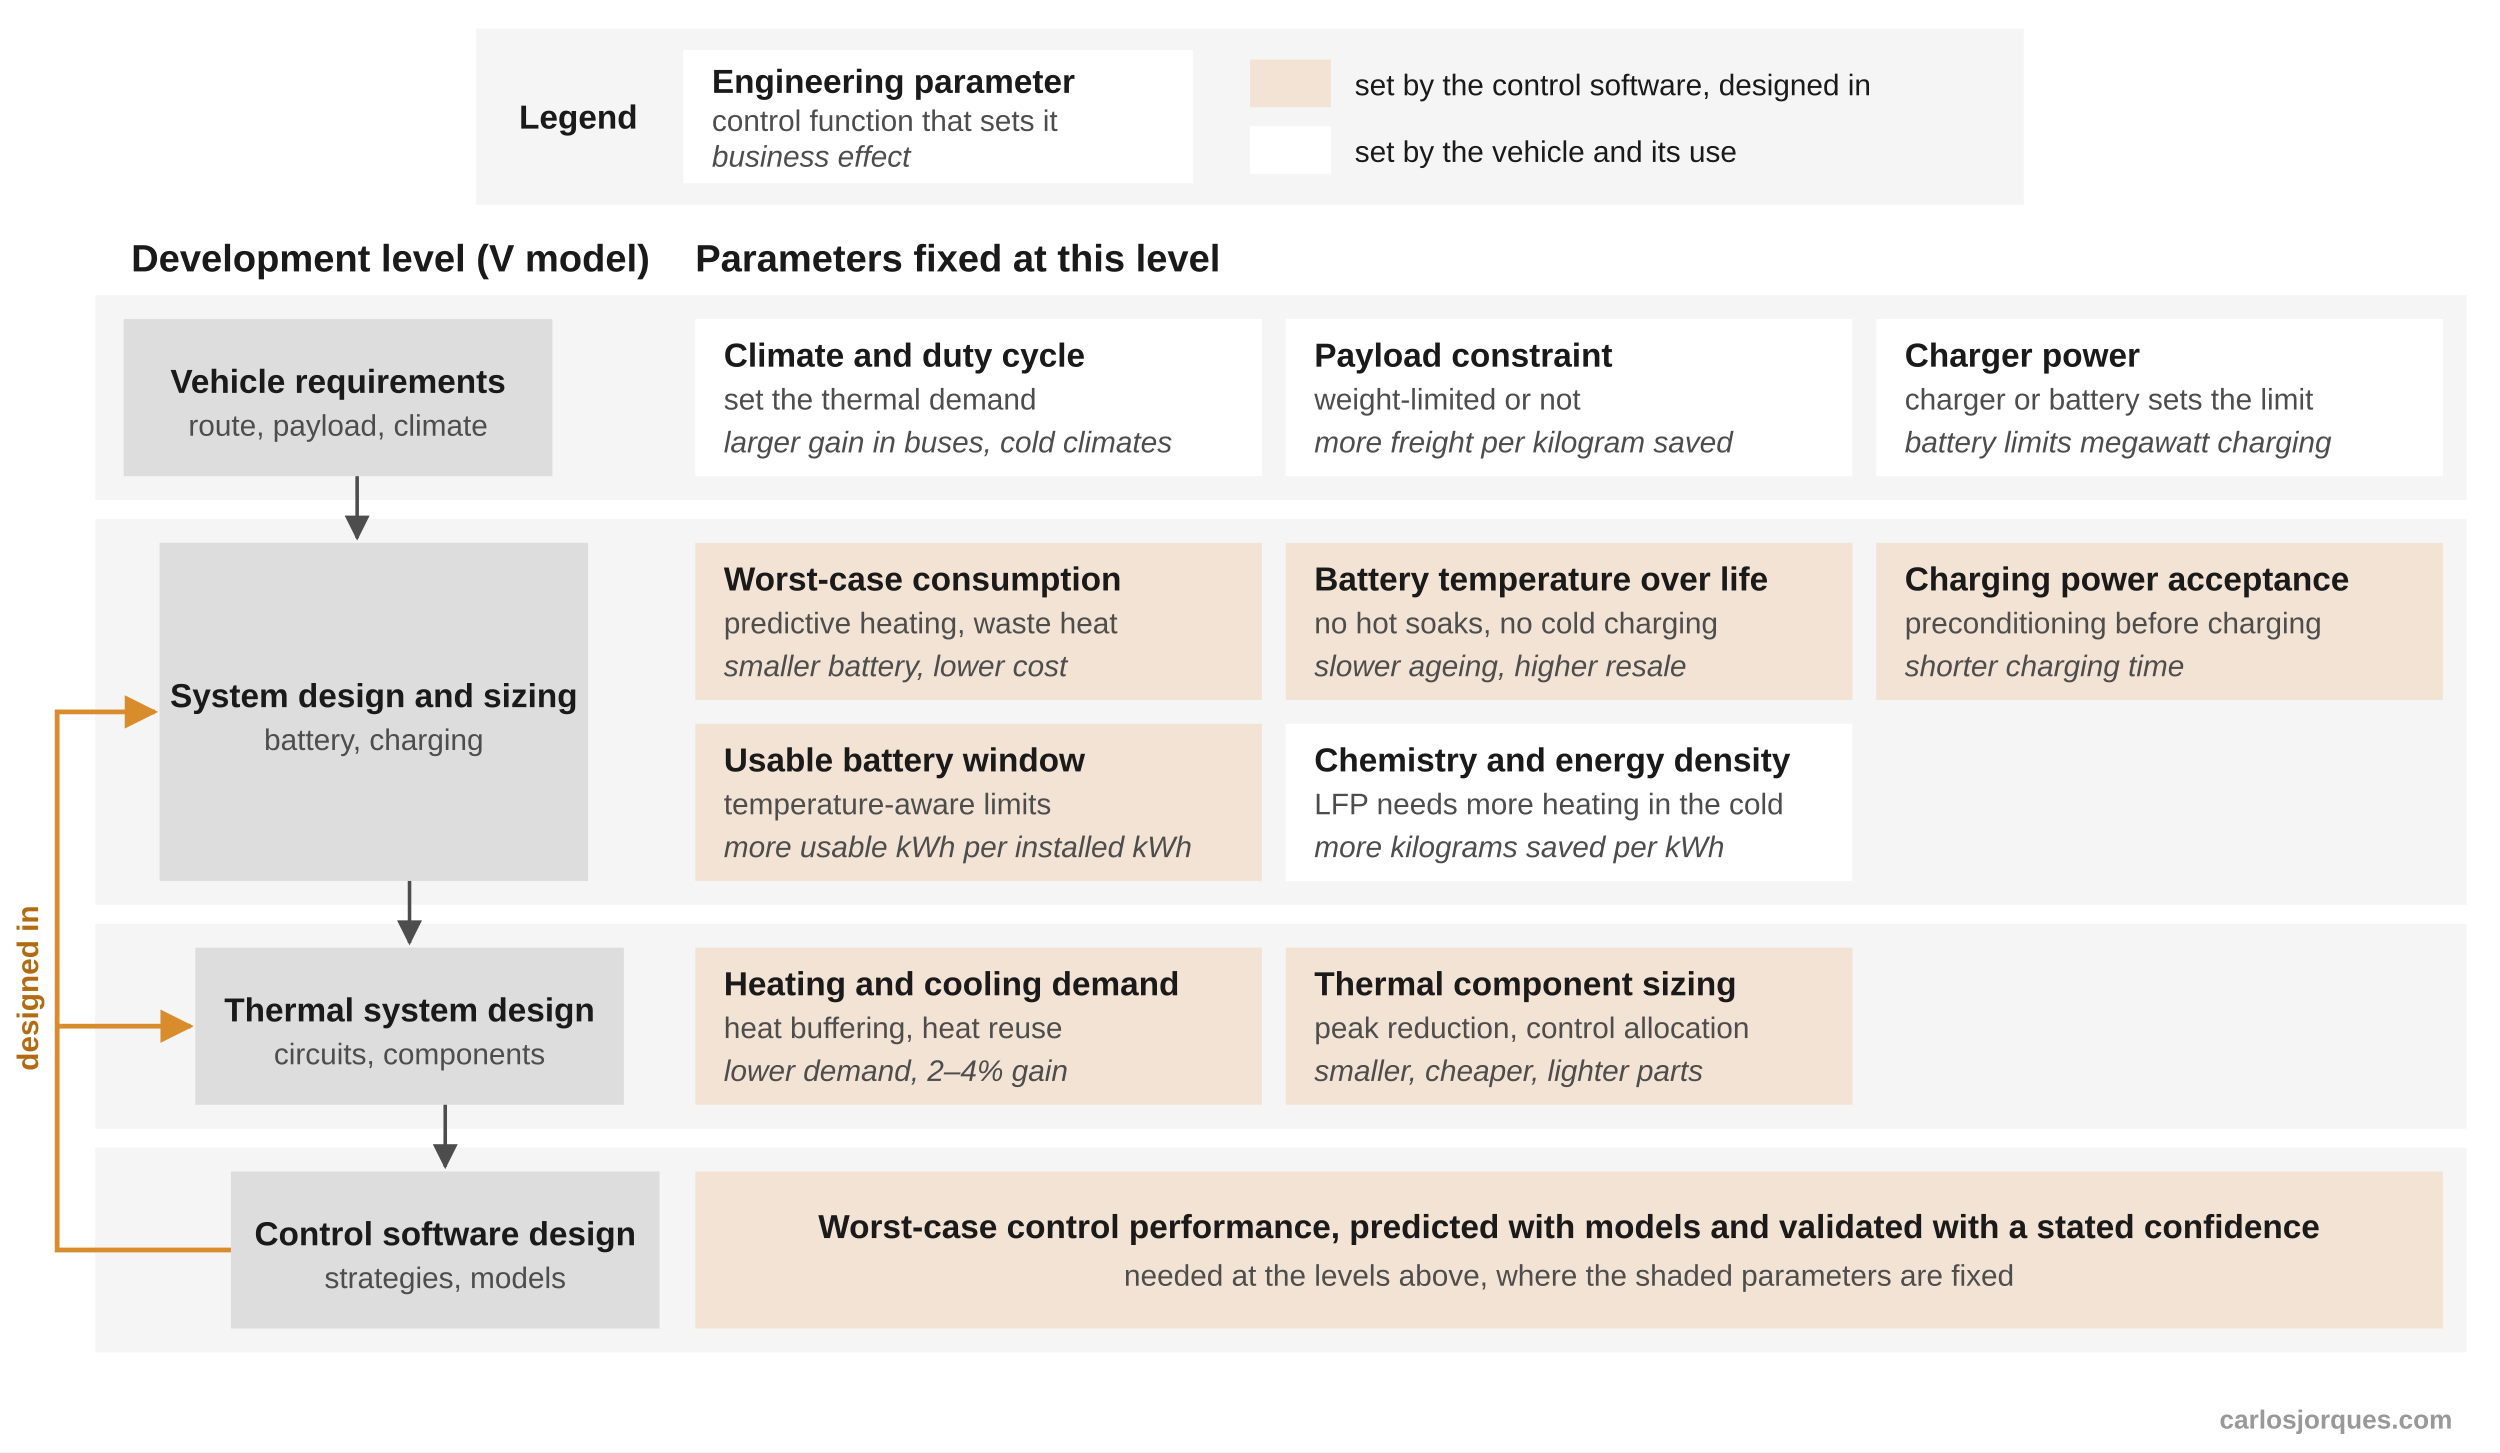
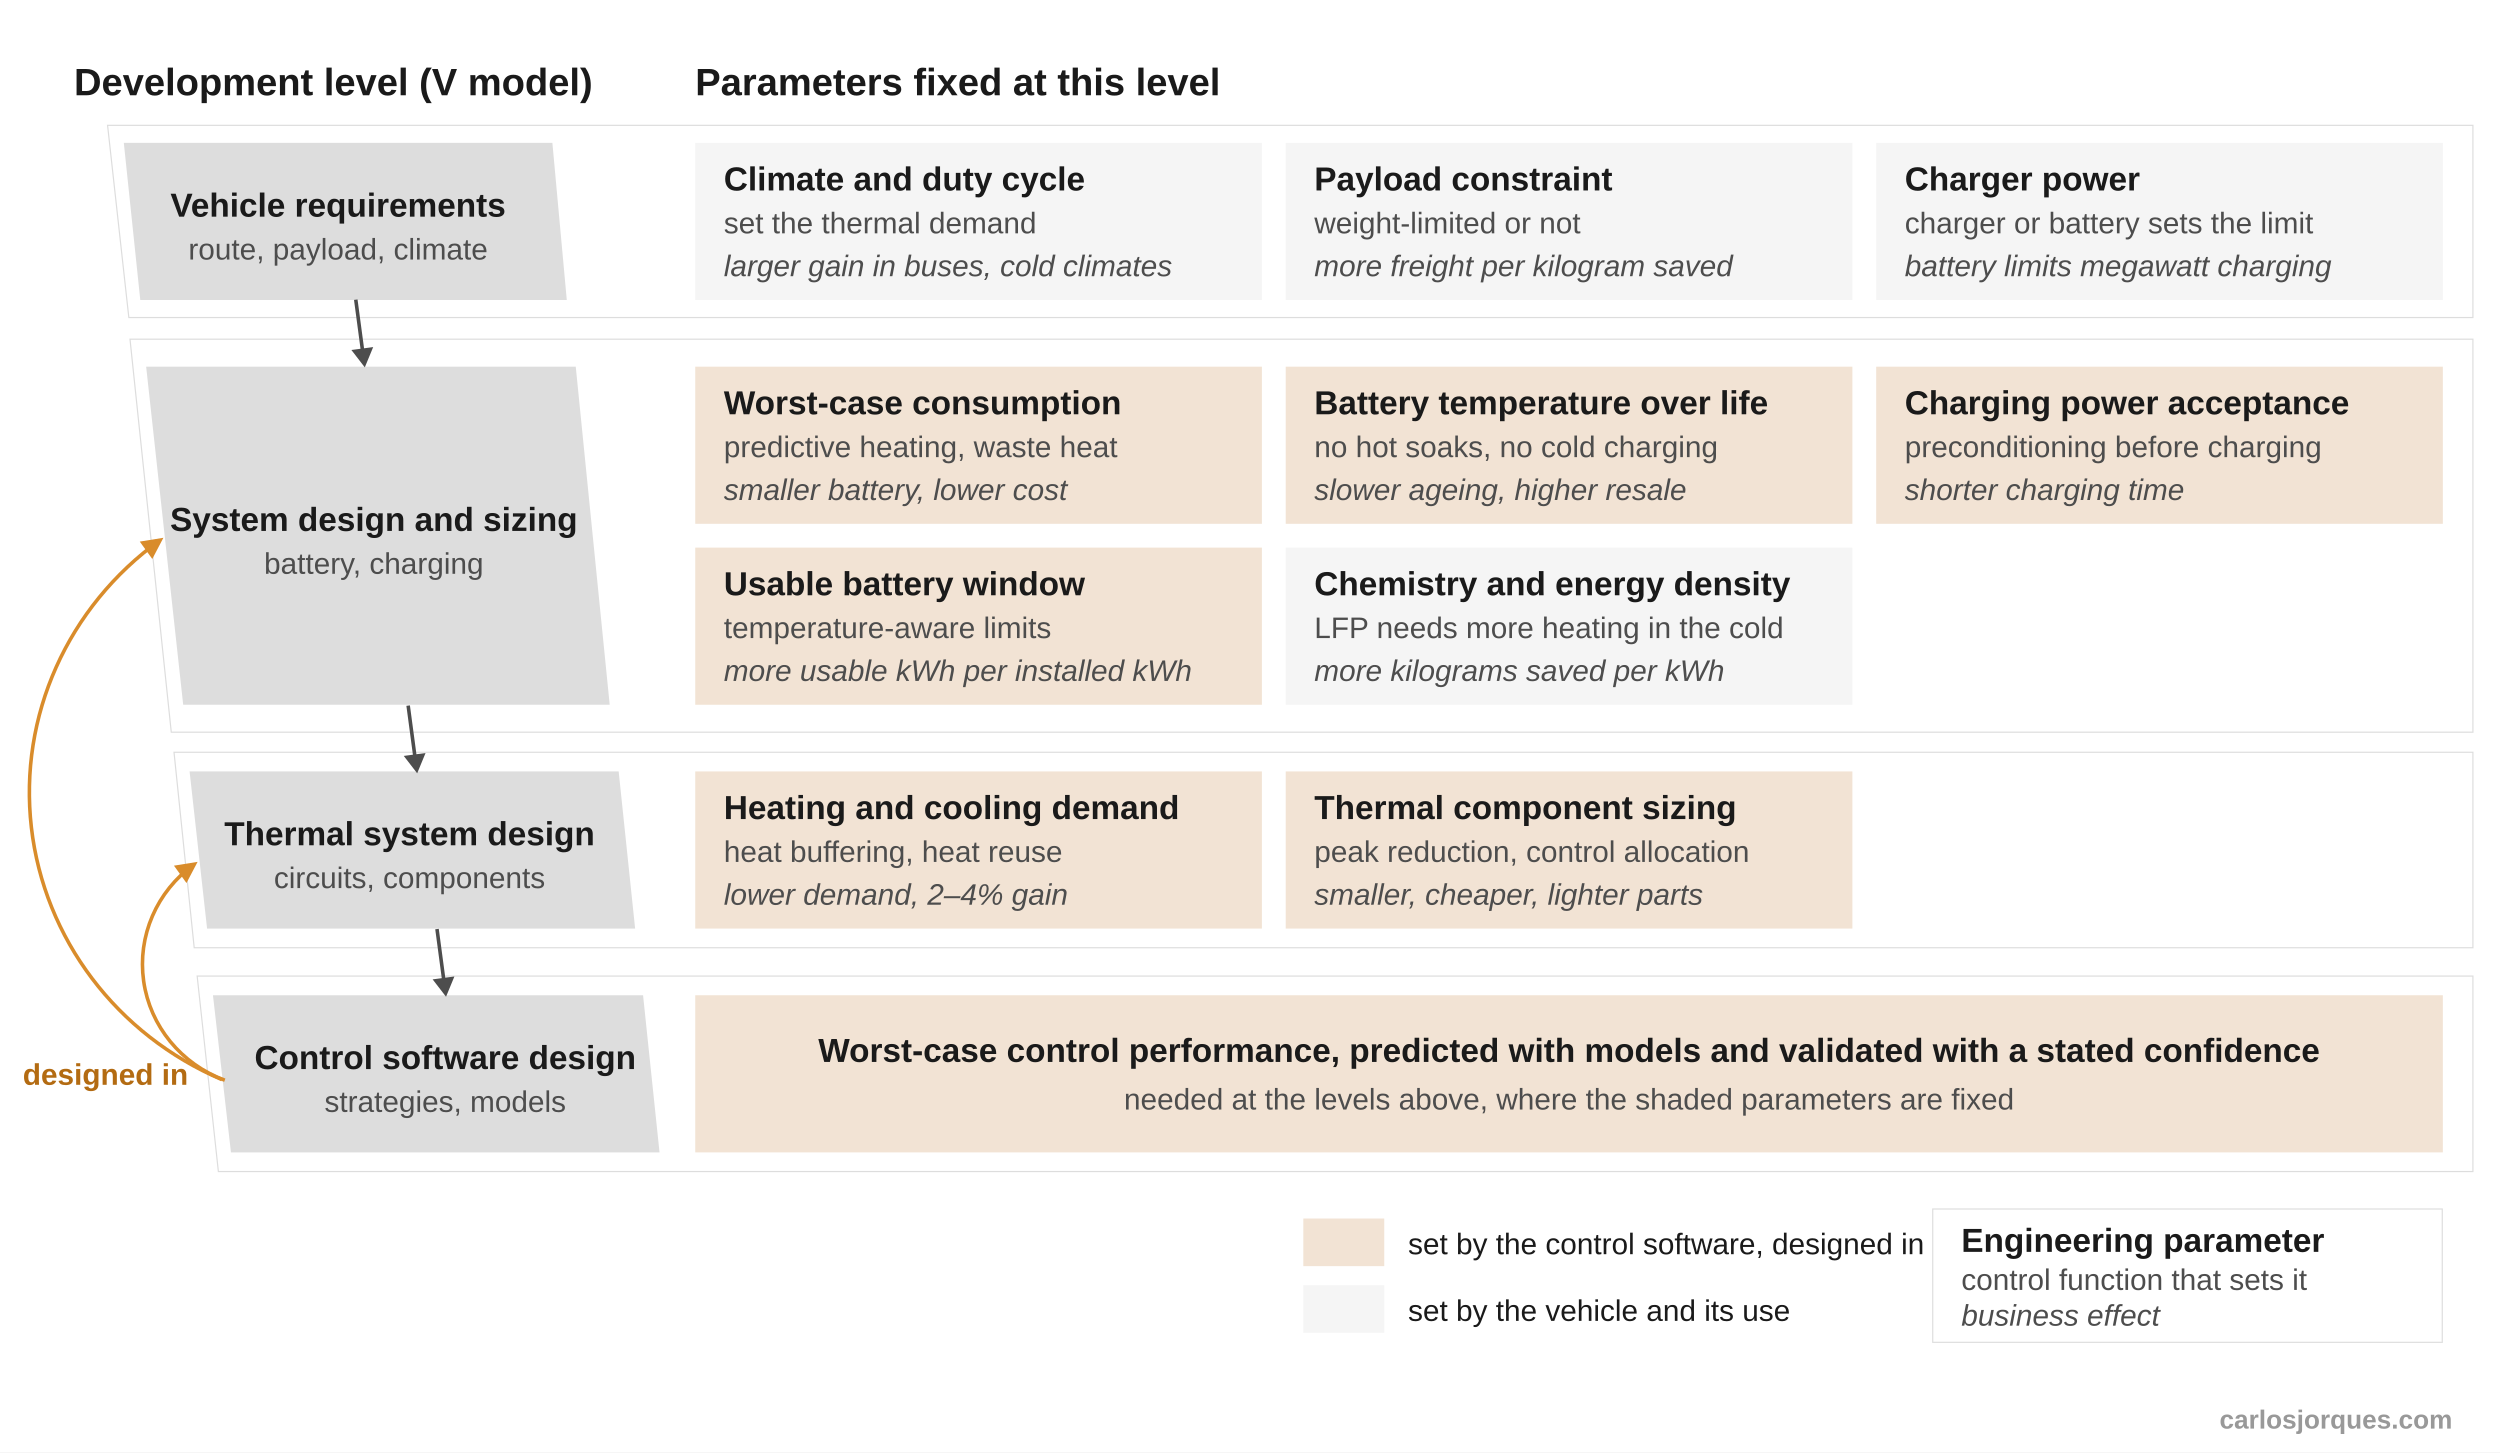
- <svg xmlns="http://www.w3.org/2000/svg" width="1050" height="610" viewBox="0 0 1050 610" font-family="Calibri, Arial, Helvetica, sans-serif">
-   <defs>
+ <svg xmlns="http://www.w3.org/2000/svg" width="1050" height="610" viewBox="0 0 1050 610" font-family="Calibri, Arial, Helvetica, sans-serif" version="1.1" id="svg137170">
+   <defs id="defs137004">
+     <marker style="overflow:visible" id="TriangleStart" refX="0" refY="0" orient="auto-start-reverse" markerWidth="5.324" markerHeight="6.155" viewBox="0 0 5.324 6.155" preserveAspectRatio="xMidYMid">
+       <path transform="scale(0.5)" style="fill:context-stroke;fill-rule:evenodd;stroke:context-stroke;stroke-width:1pt" d="M 5.77,0 -2.88,5 V -5 Z" id="path135" />
+     </marker>
    <marker id="ak" viewBox="0 0 10 10" refX="9" refY="5" markerWidth="7" markerHeight="7" orient="auto">
-       <path d="M0,0 L10,5 L0,10 z" fill="#4d4d4d" />
+       <path d="M 0,0 10,5 0,10 Z" fill="#4d4d4d" id="path136998" />
    </marker>
    <marker id="ao" viewBox="0 0 10 10" refX="9" refY="5" markerWidth="7" markerHeight="7" orient="auto">
-       <path d="M0,0 L10,5 L0,10 z" fill="#d98c2b" />
+       <path d="M 0,0 10,5 0,10 Z" fill="#d98c2b" id="path137001" />
+     </marker>
+     <marker style="overflow:visible" id="TriangleStart-5" refX="0" refY="0" orient="auto-start-reverse" markerWidth="5.324" markerHeight="6.155" viewBox="0 0 5.324 6.155" preserveAspectRatio="xMidYMid">
+       <path transform="scale(0.5)" style="fill:context-stroke;fill-rule:evenodd;stroke:context-stroke;stroke-width:1pt" d="M 5.77,0 -2.88,5 V -5 Z" id="path135-8" />
+     </marker>
+     <marker style="overflow:visible" id="TriangleStart-2" refX="0" refY="0" orient="auto-start-reverse" markerWidth="5.324" markerHeight="6.155" viewBox="0 0 5.324 6.155" preserveAspectRatio="xMidYMid">
+       <path transform="scale(0.5)" style="fill:context-stroke;fill-rule:evenodd;stroke:context-stroke;stroke-width:1pt" d="M 5.77,0 -2.88,5 V -5 Z" id="path135-7" />
+     </marker>
+     <marker id="ao-9" viewBox="0 0 10 10" refX="8" refY="5" markerWidth="6" markerHeight="6" orient="auto-start-reverse" preserveAspectRatio="xMidYMid">
+       <path d="M 0,0 10,5 0,10 Z" fill="#d98c2b" id="path132715" />
+     </marker>
+     <marker id="ao-7" viewBox="0 0 10 10" refX="8" refY="5" markerWidth="6" markerHeight="6" orient="auto-start-reverse" preserveAspectRatio="xMidYMid">
+       <path d="M 0,0 10,5 0,10 Z" fill="#d98c2b" id="path132715-9" />
    </marker>
  </defs>
-   <rect width="1050" height="610" fill="#ffffff" />
-   <rect x="200" y="12" width="650" height="74" fill="#f5f5f5" />
-   <text x="218" y="54" font-size="14px" font-weight="bold" fill="#1a1a1a">Legend</text>
-   <rect x="287" y="21" width="214" height="56" fill="#ffffff" />
-   <text x="299" y="39" font-size="14px" font-weight="bold" fill="#1a1a1a">Engineering parameter</text>
-   <text x="299" y="55" font-size="12.5px" fill="#4d4d4d">control function that sets it</text>
-   <text x="299" y="70" font-size="12.5px" font-style="italic" fill="#4d4d4d">business effect</text>
-   <rect x="525" y="25" width="34" height="20" fill="#f2e3d4" />
-   <text x="569" y="40" font-size="12.5px" fill="#1a1a1a">set by the control software, designed in</text>
-   <rect x="525" y="53" width="34" height="20" fill="#ffffff" />
-   <text x="569" y="68" font-size="12.5px" fill="#1a1a1a">set by the vehicle and its use</text>
-   <g font-size="16px" font-weight="bold" fill="#1a1a1a">
-     <text x="164" y="114" text-anchor="middle">Development level (V model)</text>
-     <text x="292" y="114">Parameters fixed at this level</text>
+   <rect width="1050" height="610" fill="#ffffff" id="rect137006" />
+   <g id="g142199" transform="translate(23.5,488)">
+     <g id="g142097" transform="translate(496.3614)">
+       <rect x="291.889" y="19.778" width="214" height="56" fill="#ffffff" id="rect137012" style="stroke:#dddddd;stroke-width:0.5;stroke-dasharray:none;stroke-opacity:1" />
+       <text x="303.889" y="37.778" font-size="14px" font-weight="bold" fill="#1a1a1a" id="text137014">Engineering parameter</text>
+       <text x="303.889" y="53.778" font-size="12.5px" fill="#4d4d4d" id="text137016">control function that sets it</text>
+       <text x="303.889" y="68.778" font-size="12.5px" font-style="italic" fill="#4d4d4d" id="text137018">business effect</text>
+     </g>
+     <g id="g142145" transform="translate(-6)">
+       <rect x="529.889" y="23.778" width="34" height="20" fill="#f2e3d4" id="rect137020" />
+       <text x="573.889" y="38.778" font-size="12.5px" fill="#1a1a1a" id="text137022">set by the control software, designed in</text>
+       <rect x="529.889" y="51.778" width="34" height="20" fill="#ffffff" id="rect137024" style="fill:#f5f5f5;fill-opacity:1" />
+       <text x="573.889" y="66.778" font-size="12.5px" fill="#1a1a1a" id="text137026">set by the vehicle and its use</text>
+     </g>
  </g>
-   <rect x="40" y="124" width="996" height="86" fill="#f5f5f5" />
-   <rect x="40" y="218" width="996" height="162" fill="#f5f5f5" />
-   <rect x="40" y="388" width="996" height="86" fill="#f5f5f5" />
-   <rect x="40" y="482" width="996" height="86" fill="#f5f5f5" />
-   <rect x="52" y="134" width="180" height="66" fill="#dddddd" />
-   <text x="142" y="165" text-anchor="middle" font-size="14px" font-weight="bold" fill="#1a1a1a">Vehicle requirements</text>
-   <text x="142" y="183" text-anchor="middle" font-size="12.5px" fill="#4d4d4d">route, payload, climate</text>
-   <rect x="67" y="228" width="180" height="142" fill="#dddddd" />
-   <text x="157" y="297" text-anchor="middle" font-size="14px" font-weight="bold" fill="#1a1a1a">System design and sizing</text>
-   <text x="157" y="315" text-anchor="middle" font-size="12.5px" fill="#4d4d4d">battery, charging</text>
-   <rect x="82" y="398" width="180" height="66" fill="#dddddd" />
-   <text x="172" y="429" text-anchor="middle" font-size="14px" font-weight="bold" fill="#1a1a1a">Thermal system design</text>
-   <text x="172" y="447" text-anchor="middle" font-size="12.5px" fill="#4d4d4d">circuits, components</text>
-   <rect x="97" y="492" width="180" height="66" fill="#dddddd" />
-   <text x="187" y="523" text-anchor="middle" font-size="14px" font-weight="bold" fill="#1a1a1a">Control software design</text>
-   <text x="187" y="541" text-anchor="middle" font-size="12.5px" fill="#4d4d4d">strategies, models</text>
-   <g stroke="#4d4d4d" stroke-width="1.5" marker-end="url(#ak)">
-     <line x1="150" y1="200" x2="150" y2="226" />
-     <line x1="172" y1="370" x2="172" y2="396" />
-     <line x1="187" y1="464" x2="187" y2="490" />
-   </g>
-   <g stroke="#d98c2b" stroke-width="2" fill="none" marker-end="url(#ao)">
-     <path d="M97,525 L24,525 L24,299 L65,299" />
-     <path d="M24,431 L80,431" />
-   </g>
-   <text x="16" y="415" font-size="12.5px" font-weight="bold" fill="#b36b12" text-anchor="middle" transform="rotate(-90 16 415)">designed in</text>
-   <rect x="292" y="134" width="238" height="66" fill="#ffffff" />
-   <text x="304" y="154" font-size="14px" font-weight="bold" fill="#1a1a1a">Climate and duty cycle</text>
-   <text x="304" y="172" font-size="12.5px" fill="#4d4d4d">set the thermal demand</text>
-   <text x="304" y="190" font-size="12.5px" font-style="italic" fill="#4d4d4d">larger gain in buses, cold climates</text>
-   <rect x="540" y="134" width="238" height="66" fill="#ffffff" />
-   <text x="552" y="154" font-size="14px" font-weight="bold" fill="#1a1a1a">Payload constraint</text>
-   <text x="552" y="172" font-size="12.5px" fill="#4d4d4d">weight-limited or not</text>
-   <text x="552" y="190" font-size="12.5px" font-style="italic" fill="#4d4d4d">more freight per kilogram saved</text>
-   <rect x="788" y="134" width="238" height="66" fill="#ffffff" />
-   <text x="800" y="154" font-size="14px" font-weight="bold" fill="#1a1a1a">Charger power</text>
-   <text x="800" y="172" font-size="12.5px" fill="#4d4d4d">charger or battery sets the limit</text>
-   <text x="800" y="190" font-size="12.5px" font-style="italic" fill="#4d4d4d">battery limits megawatt charging</text>
-   <rect x="292" y="228" width="238" height="66" fill="#f2e3d4" />
-   <text x="304" y="248" font-size="14px" font-weight="bold" fill="#1a1a1a">Worst-case consumption</text>
-   <text x="304" y="266" font-size="12.5px" fill="#4d4d4d">predictive heating, waste heat</text>
-   <text x="304" y="284" font-size="12.5px" font-style="italic" fill="#4d4d4d">smaller battery, lower cost</text>
-   <rect x="540" y="228" width="238" height="66" fill="#f2e3d4" />
-   <text x="552" y="248" font-size="14px" font-weight="bold" fill="#1a1a1a">Battery temperature over life</text>
-   <text x="552" y="266" font-size="12.5px" fill="#4d4d4d">no hot soaks, no cold charging</text>
-   <text x="552" y="284" font-size="12.5px" font-style="italic" fill="#4d4d4d">slower ageing, higher resale</text>
-   <rect x="788" y="228" width="238" height="66" fill="#f2e3d4" />
-   <text x="800" y="248" font-size="14px" font-weight="bold" fill="#1a1a1a">Charging power acceptance</text>
-   <text x="800" y="266" font-size="12.5px" fill="#4d4d4d">preconditioning before charging</text>
-   <text x="800" y="284" font-size="12.5px" font-style="italic" fill="#4d4d4d">shorter charging time</text>
-   <rect x="292" y="304" width="238" height="66" fill="#f2e3d4" />
-   <text x="304" y="324" font-size="14px" font-weight="bold" fill="#1a1a1a">Usable battery window</text>
-   <text x="304" y="342" font-size="12.5px" fill="#4d4d4d">temperature-aware limits</text>
-   <text x="304" y="360" font-size="12.5px" font-style="italic" fill="#4d4d4d">more usable kWh per installed kWh</text>
-   <rect x="540" y="304" width="238" height="66" fill="#ffffff" />
-   <text x="552" y="324" font-size="14px" font-weight="bold" fill="#1a1a1a">Chemistry and energy density</text>
-   <text x="552" y="342" font-size="12.5px" fill="#4d4d4d">LFP needs more heating in the cold</text>
-   <text x="552" y="360" font-size="12.5px" font-style="italic" fill="#4d4d4d">more kilograms saved per kWh</text>
-   <rect x="292" y="398" width="238" height="66" fill="#f2e3d4" />
-   <text x="304" y="418" font-size="14px" font-weight="bold" fill="#1a1a1a">Heating and cooling demand</text>
-   <text x="304" y="436" font-size="12.5px" fill="#4d4d4d">heat buffering, heat reuse</text>
-   <text x="304" y="454" font-size="12.5px" font-style="italic" fill="#4d4d4d">lower demand, 2–4% gain</text>
-   <rect x="540" y="398" width="238" height="66" fill="#f2e3d4" />
-   <text x="552" y="418" font-size="14px" font-weight="bold" fill="#1a1a1a">Thermal component sizing</text>
-   <text x="552" y="436" font-size="12.5px" fill="#4d4d4d">peak reduction, control allocation</text>
-   <text x="552" y="454" font-size="12.5px" font-style="italic" fill="#4d4d4d">smaller, cheaper, lighter parts</text>
-   <rect x="292" y="492" width="734" height="66" fill="#f2e3d4" />
-   <text x="659" y="520" font-size="14px" font-weight="bold" fill="#1a1a1a" text-anchor="middle">Worst-case control performance, predicted with models and validated with a stated confidence</text>
-   <text x="659" y="540" font-size="12.5px" fill="#4d4d4d" text-anchor="middle">needed at the levels above, where the shaded parameters are fixed</text>
-   <text x="1030" y="600" text-anchor="end" font-size="11px" font-weight="bold" fill="#999999">carlosjorques.com</text>
+   <text x="1030" y="600" text-anchor="end" font-size="11px" font-weight="bold" fill="#999999" id="text137168">carlosjorques.com</text>
+   <text x="140" y="40" text-anchor="middle" id="text137028" style="font-weight:bold;font-size:16px;fill:#1a1a1a">Development level (V model)</text>
+   <text x="292" y="40" id="text137030" style="font-weight:bold;font-size:16px;fill:#1a1a1a">Parameters fixed at this level</text>
+   <path id="rect137042" style="fill:#dddddd" d="m 52,60 h 180 l 6.049,66 -179.136,0 z" />
+   <path id="rect137042-6" style="fill:none;stroke:#dddddd;stroke-width:0.5;stroke-dasharray:none;stroke-opacity:1" d="m 45.179,52.63 993.446,0 V 133.37 H 54.109 Z" />
+   <path id="rect137042-6-1" style="fill:none;stroke:#dddddd;stroke-width:0.5;stroke-dasharray:none;stroke-opacity:1" d="m 54.598,142.465 984.027,0 V 307.535 H 71.936 Z" />
+   <path id="rect137042-6-1-1" style="fill:none;stroke:#dddddd;stroke-width:0.5;stroke-dasharray:none;stroke-opacity:1" d="M 73.085,315.947 H 1038.625 v 82.107 H 81.564 Z" />
+   <path id="rect137042-6-1-1-6" style="fill:none;stroke:#dddddd;stroke-width:0.5;stroke-dasharray:none;stroke-opacity:1" d="m 82.807,409.947 955.818,0 v 82.107 H 91.718 Z" />
+   <text x="142" y="91" text-anchor="middle" font-size="14px" font-weight="bold" fill="#1a1a1a" id="text137044">Vehicle requirements</text>
+   <text x="142" y="109" text-anchor="middle" font-size="12.5px" fill="#4d4d4d" id="text137046">route, payload, climate</text>
+   <path id="rect137048" style="fill:#dddddd" d="M 61.383,154 H 241.815 l 14.259,142 H 76.938 Z" />
+   <text x="157" y="223" text-anchor="middle" font-size="14px" font-weight="bold" fill="#1a1a1a" id="text137050">System design and sizing</text>
+   <text x="157" y="241" text-anchor="middle" font-size="12.5px" fill="#4d4d4d" id="text137052">battery, charging</text>
+   <path id="rect137054" style="fill:#dddddd" d="M 79.623,324 H 259.84 l 6.914,66 H 86.969 Z" />
+   <text x="172" y="355" text-anchor="middle" font-size="14px" font-weight="bold" fill="#1a1a1a" id="text137056">Thermal system design</text>
+   <text x="172" y="373" text-anchor="middle" font-size="12.5px" fill="#4d4d4d" id="text137058">circuits, components</text>
+   <path id="rect137060" style="fill:#dddddd" d="M 89.438,418 H 270.086 L 277,484 H 97 Z" />
+   <text x="187" y="449" text-anchor="middle" font-size="14px" font-weight="bold" fill="#1a1a1a" id="text137062">Control software design</text>
+   <text x="187" y="467" text-anchor="middle" font-size="12.5px" fill="#4d4d4d" id="text137064">strategies, models</text>
+   <text x="44.298" y="455.617" font-size="12.5px" font-weight="bold" fill="#b36b12" text-anchor="middle" id="text137080">designed in</text>
+   <rect x="292" y="60" width="238" height="66" fill="#ffffff" id="rect137082" style="fill:#f5f5f5;fill-opacity:1" />
+   <text x="304" y="80" font-size="14px" font-weight="bold" fill="#1a1a1a" id="text137084">Climate and duty cycle</text>
+   <text x="304" y="98" font-size="12.5px" fill="#4d4d4d" id="text137086">set the thermal demand</text>
+   <text x="304" y="116" font-size="12.5px" font-style="italic" fill="#4d4d4d" id="text137088">larger gain in buses, cold climates</text>
+   <rect x="540" y="60" width="238" height="66" fill="#ffffff" id="rect137090" style="fill:#f5f5f5;fill-opacity:1" />
+   <text x="552" y="80" font-size="14px" font-weight="bold" fill="#1a1a1a" id="text137092">Payload constraint</text>
+   <text x="552" y="98" font-size="12.5px" fill="#4d4d4d" id="text137094">weight-limited or not</text>
+   <text x="552" y="116" font-size="12.5px" font-style="italic" fill="#4d4d4d" id="text137096">more freight per kilogram saved</text>
+   <rect x="788" y="60" width="238" height="66" fill="#ffffff" id="rect137098" style="fill:#f5f5f5;fill-opacity:1" />
+   <text x="800" y="80" font-size="14px" font-weight="bold" fill="#1a1a1a" id="text137100">Charger power</text>
+   <text x="800" y="98" font-size="12.5px" fill="#4d4d4d" id="text137102">charger or battery sets the limit</text>
+   <text x="800" y="116" font-size="12.5px" font-style="italic" fill="#4d4d4d" id="text137104">battery limits megawatt charging</text>
+   <rect x="292" y="154" width="238" height="66" fill="#f2e3d4" id="rect137106" />
+   <text x="304" y="174" font-size="14px" font-weight="bold" fill="#1a1a1a" id="text137108">Worst-case consumption</text>
+   <text x="304" y="192" font-size="12.5px" fill="#4d4d4d" id="text137110">predictive heating, waste heat</text>
+   <text x="304" y="210" font-size="12.5px" font-style="italic" fill="#4d4d4d" id="text137112">smaller battery, lower cost</text>
+   <rect x="540" y="154" width="238" height="66" fill="#f2e3d4" id="rect137114" />
+   <text x="552" y="174" font-size="14px" font-weight="bold" fill="#1a1a1a" id="text137116">Battery temperature over life</text>
+   <text x="552" y="192" font-size="12.5px" fill="#4d4d4d" id="text137118">no hot soaks, no cold charging</text>
+   <text x="552" y="210" font-size="12.5px" font-style="italic" fill="#4d4d4d" id="text137120">slower ageing, higher resale</text>
+   <rect x="788" y="154" width="238" height="66" fill="#f2e3d4" id="rect137122" />
+   <text x="800" y="174" font-size="14px" font-weight="bold" fill="#1a1a1a" id="text137124">Charging power acceptance</text>
+   <text x="800" y="192" font-size="12.5px" fill="#4d4d4d" id="text137126">preconditioning before charging</text>
+   <text x="800" y="210" font-size="12.5px" font-style="italic" fill="#4d4d4d" id="text137128">shorter charging time</text>
+   <rect x="292" y="230" width="238" height="66" fill="#f2e3d4" id="rect137130" />
+   <text x="304" y="250" font-size="14px" font-weight="bold" fill="#1a1a1a" id="text137132">Usable battery window</text>
+   <text x="304" y="268" font-size="12.5px" fill="#4d4d4d" id="text137134">temperature-aware limits</text>
+   <text x="304" y="286" font-size="12.5px" font-style="italic" fill="#4d4d4d" id="text137136">more usable kWh per installed kWh</text>
+   <rect x="540" y="230" width="238" height="66" fill="#ffffff" id="rect137138" style="fill:#f5f5f5;fill-opacity:1" />
+   <text x="552" y="250" font-size="14px" font-weight="bold" fill="#1a1a1a" id="text137140">Chemistry and energy density</text>
+   <text x="552" y="268" font-size="12.5px" fill="#4d4d4d" id="text137142">LFP needs more heating in the cold</text>
+   <text x="552" y="286" font-size="12.5px" font-style="italic" fill="#4d4d4d" id="text137144">more kilograms saved per kWh</text>
+   <rect x="292" y="324" width="238" height="66" fill="#f2e3d4" id="rect137146" />
+   <text x="304" y="344" font-size="14px" font-weight="bold" fill="#1a1a1a" id="text137148">Heating and cooling demand</text>
+   <text x="304" y="362" font-size="12.5px" fill="#4d4d4d" id="text137150">heat buffering, heat reuse</text>
+   <text x="304" y="380" font-size="12.5px" font-style="italic" fill="#4d4d4d" id="text137152">lower demand, 2–4% gain</text>
+   <rect x="540" y="324" width="238" height="66" fill="#f2e3d4" id="rect137154" />
+   <text x="552" y="344" font-size="14px" font-weight="bold" fill="#1a1a1a" id="text137156">Thermal component sizing</text>
+   <text x="552" y="362" font-size="12.5px" fill="#4d4d4d" id="text137158">peak reduction, control allocation</text>
+   <text x="552" y="380" font-size="12.5px" font-style="italic" fill="#4d4d4d" id="text137160">smaller, cheaper, lighter parts</text>
+   <rect x="292" y="418" width="734" height="66" fill="#f2e3d4" id="rect137162" />
+   <text x="659" y="446" font-size="14px" font-weight="bold" fill="#1a1a1a" text-anchor="middle" id="text137164">Worst-case control performance, predicted with models and validated with a stated confidence</text>
+   <text x="659" y="466" font-size="12.5px" fill="#4d4d4d" text-anchor="middle" id="text137166">needed at the levels above, where the shaded parameters are fixed</text>
+   <path style="fill:none;stroke:#4d4d4d;stroke-width:1.5;stroke-linejoin:bevel;stroke-opacity:1;marker-end:url(#TriangleStart);paint-order:markers stroke fill" d="m 183.541,390.199 3.088,23.161" id="path138155" />
+   <path style="fill:none;stroke:#4d4d4d;stroke-width:1.5;stroke-linejoin:bevel;stroke-opacity:1;marker-end:url(#TriangleStart-5);paint-order:markers stroke fill" d="m 171.422,296.351 3.088,23.161" id="path138155-4" />
+   <path style="fill:none;stroke:#4d4d4d;stroke-width:1.5;stroke-linejoin:bevel;stroke-opacity:1;marker-end:url(#TriangleStart-2);paint-order:markers stroke fill" d="m 149.423,125.86 3.088,23.161" id="path138155-43" />
+   <path style="fill:none;stroke:#d98c2b;stroke-width:1.5;stroke-linecap:butt;stroke-linejoin:bevel;stroke-opacity:1;marker-end:url(#ao-7);paint-order:markers stroke fill" id="path133718-9" d="M 93.215,453.452 A 134.997,131.65 0 0 1 13.176,347.509 134.997,131.65 0 0 1 67.175,226.914" />
+   <path style="fill:none;stroke:#d98c2b;stroke-width:1.5;stroke-linecap:butt;stroke-linejoin:bevel;stroke-opacity:1;marker-end:url(#ao-9);paint-order:markers stroke fill" id="path133718" d="M 94.408,453.69 A 53.428,52.096 0 0 1 60.335,412.088 53.428,52.096 0 0 1 81.534,363.024" />
</svg>
